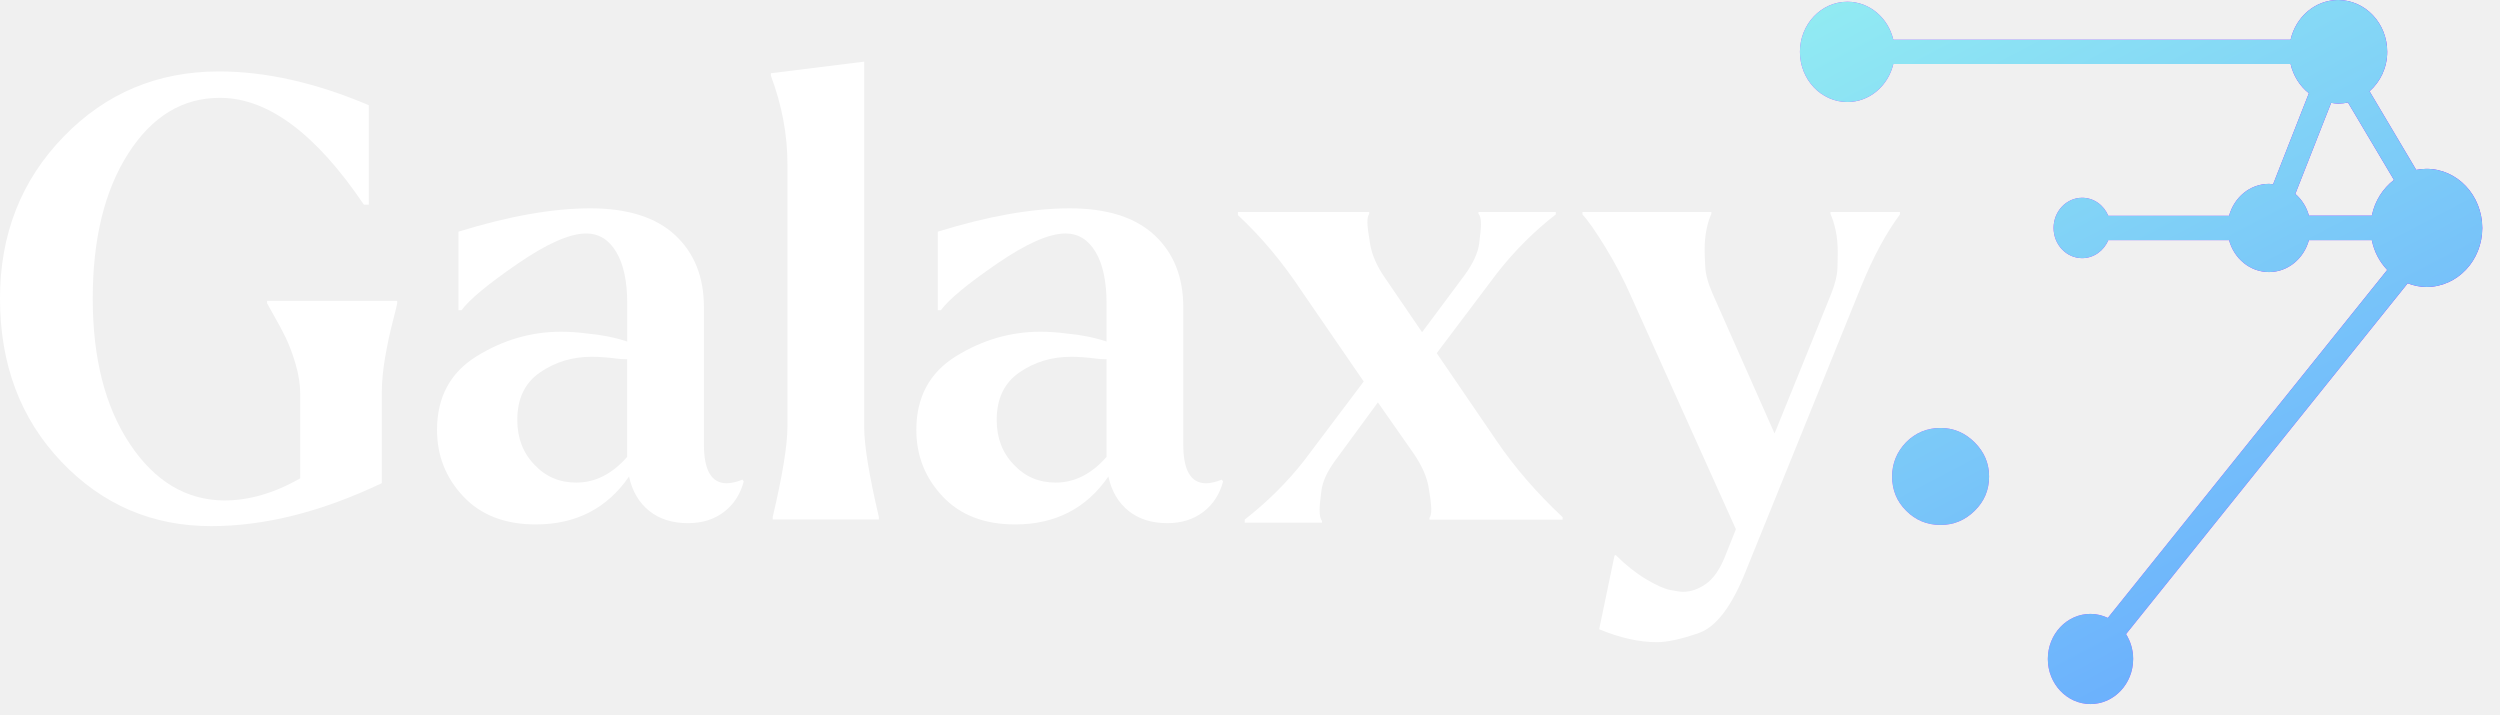
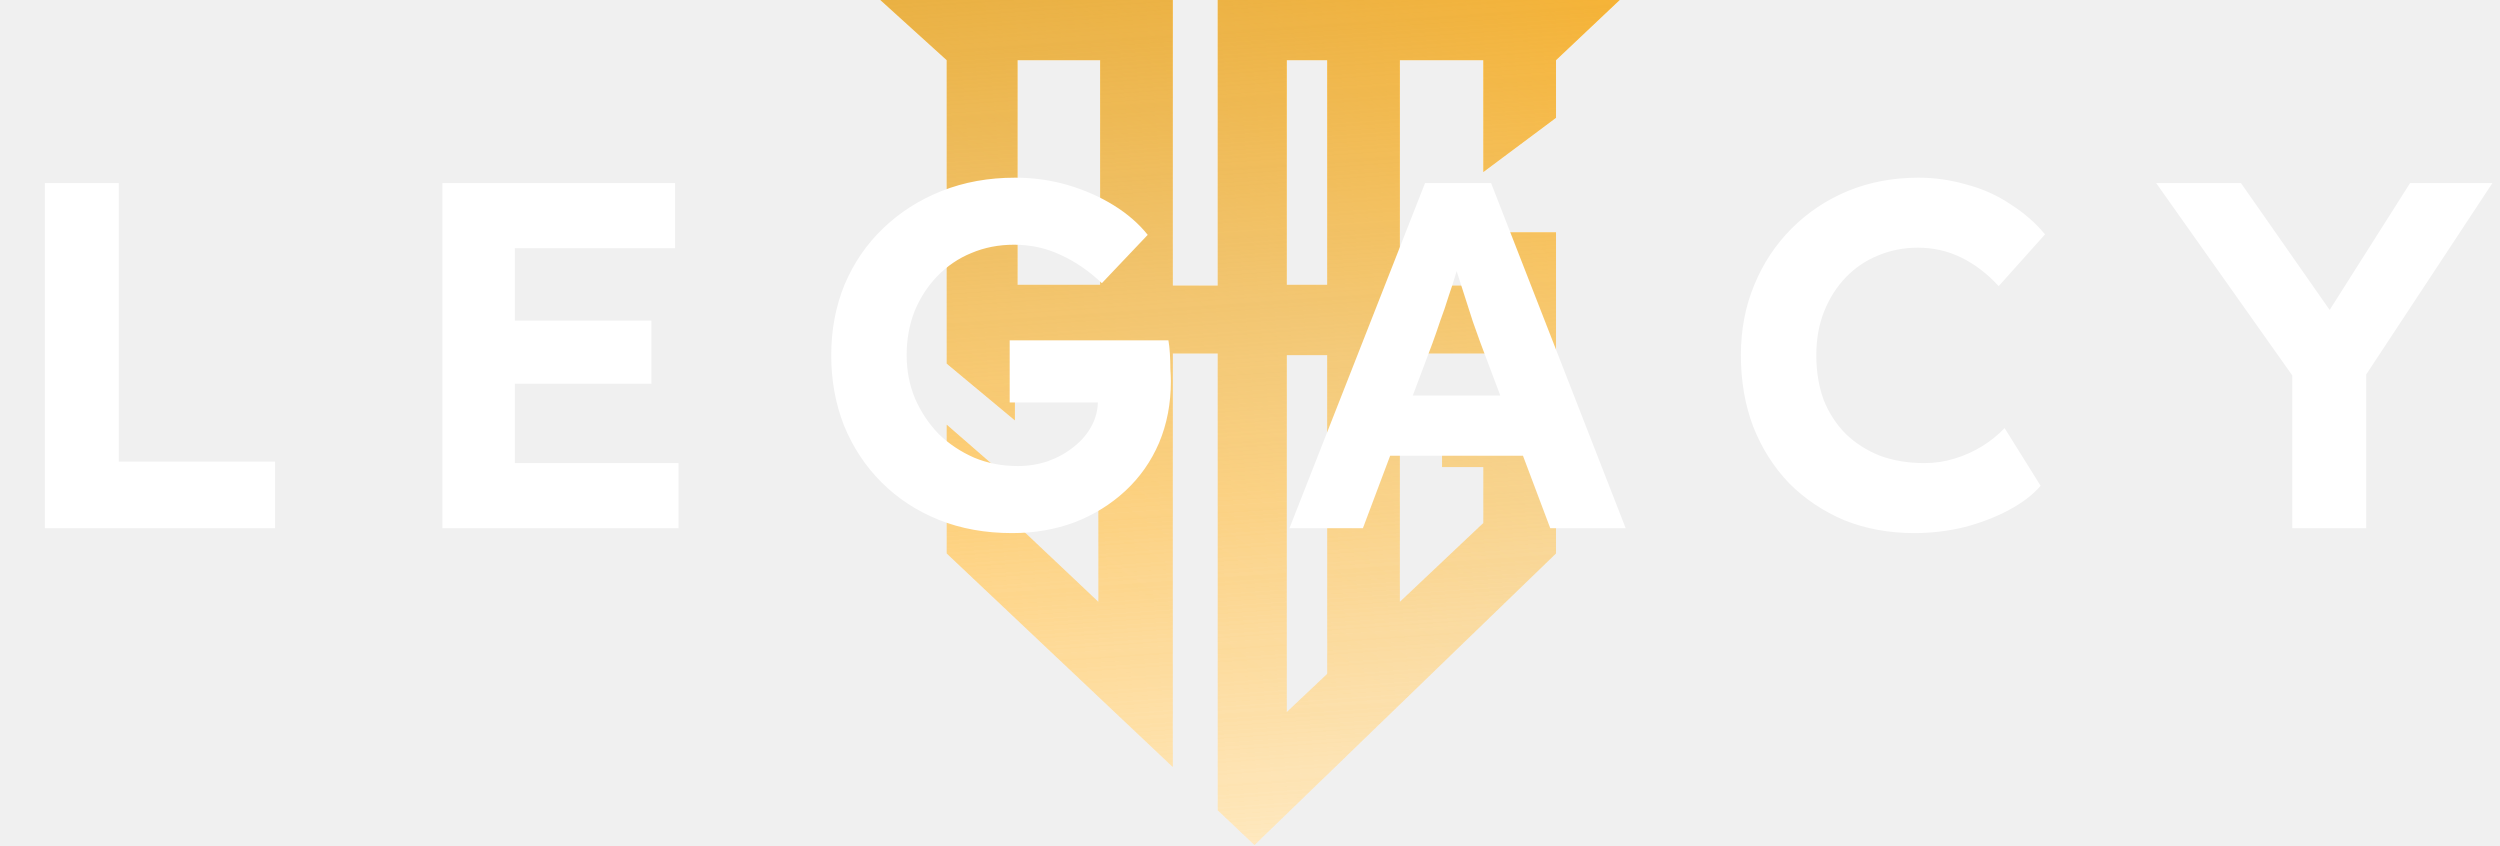
- <svg xmlns="http://www.w3.org/2000/svg" width="84" height="24" viewBox="0 0 84 24" fill="none">
-   <path d="M8.976 10.194C8.989 10.222 9.068 10.361 9.212 10.618C9.357 10.871 9.489 11.115 9.603 11.351C9.717 11.587 9.829 11.881 9.933 12.236C10.037 12.594 10.087 12.924 10.087 13.226V16.073C9.222 16.567 8.37 16.816 7.53 16.816C6.251 16.803 5.196 16.169 4.364 14.918C3.532 13.667 3.116 12.039 3.116 10.032C3.116 8.025 3.514 6.399 4.311 5.155C5.107 3.912 6.132 3.288 7.383 3.288C7.396 3.288 7.411 3.288 7.423 3.288C9.017 3.303 10.62 4.498 12.226 6.876H12.391V3.534C10.605 2.778 8.928 2.4 7.36 2.4C5.297 2.4 3.56 3.128 2.144 4.585C0.713 6.056 0 7.87 0 10.029C0 12.244 0.688 14.071 2.063 15.514C3.438 16.958 5.115 17.678 7.094 17.678C8.895 17.678 10.805 17.196 12.828 16.235V13.223C12.828 12.84 12.866 12.429 12.942 11.995C13.018 11.562 13.104 11.161 13.2 10.79C13.297 10.42 13.345 10.219 13.345 10.191V10.11H8.974V10.194H8.976Z" fill="white" />
-   <path d="M24.416 16.238C23.908 16.238 23.652 15.804 23.652 14.939V10.322C23.652 9.304 23.327 8.497 22.683 7.899C22.036 7.3 21.087 7 19.836 7C18.57 7 17.094 7.262 15.404 7.784V10.423H15.508C15.77 10.065 16.394 9.548 17.386 8.865C18.375 8.185 19.146 7.845 19.694 7.845C20.121 7.845 20.458 8.051 20.704 8.464C20.953 8.878 21.075 9.454 21.075 10.197V11.476C20.663 11.339 20.214 11.25 19.735 11.207C19.433 11.166 19.136 11.146 18.849 11.146C17.845 11.146 16.901 11.423 16.013 11.971C15.128 12.521 14.684 13.346 14.684 14.444C14.684 15.309 14.978 16.055 15.569 16.682C16.16 17.309 16.972 17.621 18.002 17.621C19.349 17.621 20.395 17.085 21.135 16.012C21.244 16.507 21.473 16.893 21.815 17.167C22.158 17.441 22.592 17.578 23.114 17.578C23.596 17.578 24 17.451 24.33 17.197C24.659 16.943 24.878 16.603 24.989 16.177L24.949 16.116C24.746 16.195 24.566 16.238 24.416 16.238ZM21.075 15.35C20.567 15.928 19.996 16.215 19.362 16.215C18.799 16.215 18.332 16.015 17.959 15.616C17.573 15.218 17.381 14.716 17.381 14.112C17.381 13.396 17.634 12.864 18.144 12.514C18.652 12.163 19.23 11.988 19.877 11.988C20.138 11.988 20.42 12.009 20.722 12.049C20.806 12.062 20.922 12.07 21.072 12.07V15.35H21.075Z" fill="white" />
-   <path d="M29.036 2.071L25.902 2.461V2.545C26.273 3.534 26.458 4.524 26.458 5.513V14.34C26.458 14.959 26.293 15.969 25.963 17.372V17.455H29.53V17.372C29.201 15.969 29.036 14.959 29.036 14.34V2.071Z" fill="white" />
-   <path d="M40.521 16.238C40.014 16.238 39.758 15.804 39.758 14.939V10.322C39.758 9.304 39.433 8.497 38.788 7.899C38.142 7.3 37.193 7 35.942 7C34.676 7 33.199 7.262 31.51 7.784V10.423H31.614C31.875 10.065 32.499 9.548 33.491 8.865C34.48 8.185 35.252 7.845 35.8 7.845C36.226 7.845 36.563 8.051 36.81 8.464C37.058 8.878 37.18 9.454 37.18 10.197V11.476C36.769 11.339 36.32 11.25 35.84 11.207C35.538 11.166 35.242 11.146 34.955 11.146C33.95 11.146 33.007 11.423 32.118 11.971C31.233 12.521 30.789 13.346 30.789 14.444C30.789 15.309 31.083 16.055 31.674 16.682C32.266 17.309 33.078 17.621 34.108 17.621C35.455 17.621 36.5 17.085 37.241 16.012C37.35 16.507 37.578 16.893 37.921 17.167C38.263 17.441 38.697 17.578 39.22 17.578C39.702 17.578 40.105 17.451 40.435 17.197C40.765 16.943 40.983 16.603 41.095 16.177L41.054 16.116C40.851 16.195 40.673 16.238 40.521 16.238ZM37.182 15.35C36.675 15.928 36.104 16.215 35.47 16.215C34.907 16.215 34.44 16.015 34.067 15.616C33.681 15.218 33.489 14.716 33.489 14.112C33.489 13.396 33.742 12.864 34.252 12.514C34.76 12.163 35.338 11.988 35.985 11.988C36.246 11.988 36.528 12.009 36.83 12.049C36.914 12.062 37.03 12.07 37.18 12.07V15.35H37.182Z" fill="white" />
-   <path d="M50.273 14.794L48.274 11.866L50.296 9.184C50.887 8.428 51.547 7.769 52.275 7.205V7.124H49.677V7.185C49.733 7.241 49.761 7.358 49.761 7.535C49.761 7.66 49.74 7.875 49.7 8.185C49.659 8.494 49.499 8.842 49.225 9.225L47.782 11.163L46.544 9.349C46.267 8.951 46.1 8.573 46.039 8.215C45.978 7.857 45.945 7.611 45.945 7.474C45.945 7.337 45.965 7.241 46.006 7.185V7.124H41.594V7.228C42.378 7.956 43.091 8.809 43.738 9.786L45.821 12.818L43.801 15.499C43.238 16.215 42.578 16.867 41.822 17.458V17.562H44.42V17.501C44.364 17.445 44.339 17.323 44.339 17.131C44.339 17.006 44.359 16.791 44.4 16.481C44.44 16.172 44.6 15.832 44.874 15.459L46.297 13.52L47.495 15.233C47.769 15.631 47.939 16.009 48 16.367C48.061 16.725 48.091 16.973 48.091 17.11C48.091 17.247 48.071 17.344 48.03 17.399V17.46H52.503V17.377C51.62 16.547 50.877 15.687 50.273 14.794Z" fill="white" />
-   <path d="M63.832 7.124H61.503V7.184C61.571 7.337 61.63 7.522 61.678 7.74C61.726 7.961 61.749 8.214 61.749 8.504C61.749 8.585 61.746 8.75 61.739 8.998C61.731 9.247 61.66 9.541 61.523 9.884L59.625 14.565L57.542 9.864C57.39 9.521 57.309 9.217 57.296 8.955C57.281 8.694 57.276 8.509 57.276 8.4C57.276 8.154 57.296 7.925 57.337 7.72C57.377 7.514 57.433 7.337 57.502 7.184V7.124H53.171V7.205C53.349 7.398 53.605 7.76 53.935 8.298C54.264 8.834 54.554 9.384 54.8 9.947L58.326 17.782L57.956 18.71C57.778 19.149 57.56 19.456 57.306 19.629C57.053 19.801 56.801 19.885 56.555 19.885C56.472 19.885 56.33 19.865 56.121 19.824C55.916 19.784 55.639 19.659 55.297 19.454C54.955 19.248 54.617 18.979 54.287 18.649L54.247 18.67L53.732 21.143C54.432 21.433 55.079 21.577 55.67 21.577C56.028 21.577 56.497 21.473 57.083 21.268C57.667 21.062 58.192 20.367 58.661 19.185L62.538 9.617C62.936 8.641 63.37 7.836 63.837 7.205V7.124H63.832Z" fill="white" />
-   <path d="M81.528 5.673C81.411 5.673 81.297 5.688 81.185 5.708L79.617 3.067C79.978 2.748 80.211 2.276 80.211 1.74C80.211 0.779 79.473 0 78.562 0C77.785 0 77.139 0.568 76.963 1.335H63.616C63.443 0.601 62.819 0.058 62.073 0.058C61.193 0.058 60.477 0.812 60.477 1.743C60.477 2.674 61.191 3.428 62.073 3.428C62.819 3.428 63.443 2.882 63.616 2.151H76.963C77.055 2.55 77.276 2.895 77.578 3.133L76.375 6.193C76.329 6.188 76.284 6.178 76.238 6.178C75.599 6.178 75.066 6.632 74.896 7.251H70.839C70.689 6.893 70.354 6.645 69.961 6.645C69.431 6.645 69 7.099 69 7.659C69 8.22 69.431 8.674 69.961 8.674C70.354 8.674 70.692 8.423 70.839 8.068H74.896C75.063 8.687 75.599 9.141 76.238 9.141C76.877 9.141 77.41 8.687 77.58 8.068H79.693C79.769 8.456 79.955 8.801 80.211 9.07L70.824 20.761C70.644 20.677 70.448 20.627 70.24 20.627C69.449 20.627 68.807 21.304 68.807 22.141C68.807 22.978 69.449 23.656 70.24 23.656C71.032 23.656 71.674 22.978 71.674 22.141C71.674 21.832 71.585 21.545 71.435 21.306L80.898 9.519C81.096 9.595 81.307 9.643 81.53 9.643C82.565 9.643 83.405 8.755 83.405 7.662C83.403 6.561 82.565 5.673 81.528 5.673ZM79.693 7.246H77.58C77.501 6.954 77.341 6.703 77.123 6.515L78.326 3.456C78.405 3.468 78.481 3.481 78.562 3.481C78.676 3.481 78.785 3.468 78.892 3.445L80.437 6.046C80.064 6.333 79.792 6.754 79.693 7.246Z" fill="white" />
-   <path d="M81.528 5.673C81.411 5.673 81.297 5.688 81.185 5.708L79.617 3.067C79.978 2.748 80.211 2.276 80.211 1.74C80.211 0.779 79.473 0 78.562 0C77.785 0 77.139 0.568 76.963 1.335H63.616C63.443 0.601 62.819 0.058 62.073 0.058C61.193 0.058 60.477 0.812 60.477 1.743C60.477 2.674 61.191 3.428 62.073 3.428C62.819 3.428 63.443 2.882 63.616 2.151H76.963C77.055 2.55 77.276 2.895 77.578 3.133L76.375 6.193C76.329 6.188 76.284 6.178 76.238 6.178C75.599 6.178 75.066 6.632 74.896 7.251H70.839C70.689 6.893 70.354 6.645 69.961 6.645C69.431 6.645 69 7.099 69 7.659C69 8.22 69.431 8.674 69.961 8.674C70.354 8.674 70.692 8.423 70.839 8.068H74.896C75.063 8.687 75.599 9.141 76.238 9.141C76.877 9.141 77.41 8.687 77.58 8.068H79.693C79.769 8.456 79.955 8.801 80.211 9.07L70.824 20.761C70.644 20.677 70.448 20.627 70.24 20.627C69.449 20.627 68.807 21.304 68.807 22.141C68.807 22.978 69.449 23.656 70.24 23.656C71.032 23.656 71.674 22.978 71.674 22.141C71.674 21.832 71.585 21.545 71.435 21.306L80.898 9.519C81.096 9.595 81.307 9.643 81.53 9.643C82.565 9.643 83.405 8.755 83.405 7.662C83.403 6.561 82.565 5.673 81.528 5.673ZM79.693 7.246H77.58C77.501 6.954 77.341 6.703 77.123 6.515L78.326 3.456C78.405 3.468 78.481 3.481 78.562 3.481C78.676 3.481 78.785 3.468 78.892 3.445L80.437 6.046C80.064 6.333 79.792 6.754 79.693 7.246Z" fill="url(#paint0_linear_272_1445)" />
-   <path d="M81.528 5.673C81.411 5.673 81.297 5.688 81.185 5.708L79.617 3.067C79.978 2.748 80.211 2.276 80.211 1.74C80.211 0.779 79.473 0 78.562 0C77.785 0 77.139 0.568 76.963 1.335H63.616C63.443 0.601 62.819 0.058 62.073 0.058C61.193 0.058 60.477 0.812 60.477 1.743C60.477 2.674 61.191 3.428 62.073 3.428C62.819 3.428 63.443 2.882 63.616 2.151H76.963C77.055 2.55 77.276 2.895 77.578 3.133L76.375 6.193C76.329 6.188 76.284 6.178 76.238 6.178C75.599 6.178 75.066 6.632 74.896 7.251H70.839C70.689 6.893 70.354 6.645 69.961 6.645C69.431 6.645 69 7.099 69 7.659C69 8.22 69.431 8.674 69.961 8.674C70.354 8.674 70.692 8.423 70.839 8.068H74.896C75.063 8.687 75.599 9.141 76.238 9.141C76.877 9.141 77.41 8.687 77.58 8.068H79.693C79.769 8.456 79.955 8.801 80.211 9.07L70.824 20.761C70.644 20.677 70.448 20.627 70.24 20.627C69.449 20.627 68.807 21.304 68.807 22.141C68.807 22.978 69.449 23.656 70.24 23.656C71.032 23.656 71.674 22.978 71.674 22.141C71.674 21.832 71.585 21.545 71.435 21.306L80.898 9.519C81.096 9.595 81.307 9.643 81.53 9.643C82.565 9.643 83.405 8.755 83.405 7.662C83.403 6.561 82.565 5.673 81.528 5.673ZM79.693 7.246H77.58C77.501 6.954 77.341 6.703 77.123 6.515L78.326 3.456C78.405 3.468 78.481 3.481 78.562 3.481C78.676 3.481 78.785 3.468 78.892 3.445L80.437 6.046C80.064 6.333 79.792 6.754 79.693 7.246Z" fill="url(#paint1_linear_272_1445)" />
-   <path d="M65.204 14.38C64.75 14.38 64.367 14.54 64.05 14.855C63.733 15.184 63.575 15.57 63.575 16.009C63.575 16.463 63.733 16.849 64.05 17.163C64.367 17.48 64.75 17.638 65.204 17.638C65.643 17.638 66.026 17.48 66.348 17.163C66.671 16.846 66.833 16.463 66.833 16.009C66.833 15.57 66.671 15.187 66.348 14.865C66.024 14.543 65.643 14.38 65.204 14.38Z" fill="white" />
-   <path d="M65.204 14.38C64.75 14.38 64.367 14.54 64.05 14.855C63.733 15.184 63.575 15.57 63.575 16.009C63.575 16.463 63.733 16.849 64.05 17.163C64.367 17.48 64.75 17.638 65.204 17.638C65.643 17.638 66.026 17.48 66.348 17.163C66.671 16.846 66.833 16.463 66.833 16.009C66.833 15.57 66.671 15.187 66.348 14.865C66.024 14.543 65.643 14.38 65.204 14.38Z" fill="url(#paint2_linear_272_1445)" />
-   <path d="M65.204 14.38C64.75 14.38 64.367 14.54 64.05 14.855C63.733 15.184 63.575 15.57 63.575 16.009C63.575 16.463 63.733 16.849 64.05 17.163C64.367 17.48 64.75 17.638 65.204 17.638C65.643 17.638 66.026 17.48 66.348 17.163C66.671 16.846 66.833 16.463 66.833 16.009C66.833 15.57 66.671 15.187 66.348 14.865C66.024 14.543 65.643 14.38 65.204 14.38Z" fill="url(#paint3_linear_272_1445)" />
+ <svg xmlns="http://www.w3.org/2000/svg" width="71" height="24" viewBox="0 0 71 24" fill="none">
+   <path fill-rule="evenodd" clip-rule="evenodd" d="M26.886 1.709L25 0H33.308V8.112H34.583V0H46L44.191 1.709V3.346L42.126 4.887V1.709H39.756V8.112H42.126V6.596H44.191V10.038H39.756V17.091L42.126 14.853V13.264H40.954V11.29H44.191V15.719L35.627 24L34.583 23.013V10.038H33.308V21.785L26.886 15.719V12.06L28.823 13.745V14.853L31.193 17.091V10.038H28.823V11.94L26.886 10.327V1.709ZM31.244 1.709H28.899V8.088H31.244V1.709ZM37.692 1.709H36.545V8.088H37.692V1.709ZM37.692 10.086H36.545V20.221L37.692 19.137V10.086Z" fill="url(#paint0_linear_1388_3155)" />
+   <path fill-rule="evenodd" clip-rule="evenodd" d="M26.886 1.709L25 0H33.308V8.112H34.583V0H46L44.191 1.709V3.346L42.126 4.887V1.709H39.756V8.112H42.126V6.596H44.191V10.038H39.756V17.091L42.126 14.853V13.264H40.954V11.29H44.191V15.719L35.627 24L34.583 23.013V10.038H33.308V21.785L26.886 15.719V12.06L28.823 13.745V14.853L31.193 17.091V10.038H28.823V11.94L26.886 10.327V1.709ZM31.244 1.709H28.899V8.088H31.244V1.709ZM37.692 1.709H36.545V8.088H37.692V1.709ZM37.692 10.086H36.545V20.221L37.692 19.137V10.086Z" fill="url(#paint1_linear_1388_3155)" style="mix-blend-mode:color" />
+   <path d="M1.274 15V5.2H3.374V13.11H7.812V15H1.274ZM12.564 15V5.2H19.172V7.048H14.622V13.152H19.27V15H12.564ZM13.544 10.898V9.106H18.5V10.898H13.544ZM28.745 15.14C27.98 15.14 27.284 15.014 26.659 14.762C26.034 14.51 25.492 14.155 25.035 13.698C24.578 13.241 24.223 12.704 23.971 12.088C23.728 11.472 23.607 10.805 23.607 10.086C23.607 9.367 23.733 8.7 23.985 8.084C24.246 7.468 24.61 6.936 25.077 6.488C25.553 6.031 26.108 5.676 26.743 5.424C27.378 5.172 28.073 5.046 28.829 5.046C29.352 5.046 29.851 5.116 30.327 5.256C30.803 5.396 31.237 5.587 31.629 5.83C32.021 6.073 32.343 6.353 32.595 6.67L31.293 8.042C30.929 7.697 30.542 7.431 30.131 7.244C29.72 7.048 29.277 6.95 28.801 6.95C28.362 6.95 27.956 7.029 27.583 7.188C27.219 7.337 26.897 7.557 26.617 7.846C26.346 8.126 26.132 8.457 25.973 8.84C25.824 9.223 25.749 9.638 25.749 10.086C25.749 10.525 25.828 10.935 25.987 11.318C26.155 11.701 26.379 12.037 26.659 12.326C26.948 12.606 27.284 12.83 27.667 12.998C28.05 13.157 28.46 13.236 28.899 13.236C29.207 13.236 29.496 13.189 29.767 13.096C30.047 12.993 30.29 12.858 30.495 12.69C30.71 12.522 30.878 12.326 30.999 12.102C31.12 11.878 31.181 11.635 31.181 11.374V11.038L31.447 11.43H28.675V9.666H33.183C33.202 9.769 33.216 9.895 33.225 10.044C33.234 10.193 33.239 10.338 33.239 10.478C33.248 10.618 33.253 10.735 33.253 10.828C33.253 11.463 33.141 12.046 32.917 12.578C32.693 13.101 32.376 13.553 31.965 13.936C31.554 14.319 31.074 14.617 30.523 14.832C29.972 15.037 29.38 15.14 28.745 15.14ZM36.621 15L40.471 5.2H42.347L46.169 15H44.027L42.039 9.722C41.983 9.563 41.913 9.367 41.829 9.134C41.755 8.901 41.675 8.653 41.591 8.392C41.507 8.131 41.428 7.883 41.353 7.65C41.288 7.407 41.232 7.211 41.185 7.062L41.563 7.048C41.507 7.253 41.442 7.473 41.367 7.706C41.302 7.93 41.227 8.163 41.143 8.406C41.069 8.649 40.989 8.882 40.905 9.106C40.831 9.33 40.756 9.545 40.681 9.75L38.707 15H36.621ZM38.413 12.942L39.113 11.234H43.579L44.293 12.942H38.413ZM54.369 15.14C53.651 15.14 52.988 15.019 52.381 14.776C51.784 14.524 51.261 14.174 50.813 13.726C50.375 13.269 50.034 12.732 49.791 12.116C49.558 11.5 49.441 10.823 49.441 10.086C49.441 9.367 49.567 8.705 49.819 8.098C50.071 7.482 50.426 6.945 50.883 6.488C51.341 6.031 51.873 5.676 52.479 5.424C53.095 5.172 53.763 5.046 54.481 5.046C54.948 5.046 55.405 5.111 55.853 5.242C56.311 5.363 56.726 5.55 57.099 5.802C57.482 6.045 57.809 6.329 58.079 6.656L56.763 8.126C56.437 7.771 56.082 7.501 55.699 7.314C55.317 7.127 54.906 7.034 54.467 7.034C54.066 7.034 53.688 7.109 53.333 7.258C52.988 7.398 52.685 7.603 52.423 7.874C52.162 8.145 51.957 8.467 51.807 8.84C51.658 9.213 51.583 9.629 51.583 10.086C51.583 10.553 51.653 10.977 51.793 11.36C51.943 11.733 52.153 12.055 52.423 12.326C52.694 12.587 53.016 12.793 53.389 12.942C53.772 13.082 54.192 13.152 54.649 13.152C54.948 13.152 55.233 13.11 55.503 13.026C55.783 12.942 56.045 12.825 56.287 12.676C56.53 12.527 56.745 12.354 56.931 12.158L57.953 13.796C57.739 14.048 57.44 14.277 57.057 14.482C56.675 14.687 56.25 14.851 55.783 14.972C55.317 15.084 54.845 15.14 54.369 15.14ZM65.1 15V10.114L65.198 10.8L61.236 5.2H63.644L66.668 9.526L65.73 9.484L68.446 5.2H70.784L66.99 10.954L67.2 9.988V15H65.1Z" fill="white" />
  <defs>
-     <linearGradient id="paint0_linear_272_1445" x1="83" y1="-3.86121e-07" x2="60" y2="15" gradientUnits="userSpaceOnUse">
-       <stop stop-color="#8A00FF" />
-       <stop offset="1" stop-color="#D150FF" />
+     <linearGradient id="paint0_linear_1388_3155" x1="34" y1="-2" x2="36" y2="27" gradientUnits="userSpaceOnUse">
+       <stop stop-color="#F4AD22" />
+       <stop offset="1" stop-color="#F4AD22" stop-opacity="0" />
    </linearGradient>
-     <linearGradient id="paint1_linear_272_1445" x1="60.477" y1="-0.11" x2="75.154" y2="27.874" gradientUnits="userSpaceOnUse">
-       <stop stop-color="#92ECF2" />
-       <stop offset="1" stop-color="#63A4FF" />
-     </linearGradient>
-     <linearGradient id="paint2_linear_272_1445" x1="83" y1="-3.86121e-07" x2="60" y2="15" gradientUnits="userSpaceOnUse">
-       <stop stop-color="#8A00FF" />
-       <stop offset="1" stop-color="#D150FF" />
-     </linearGradient>
-     <linearGradient id="paint3_linear_272_1445" x1="60.477" y1="-0.11" x2="75.154" y2="27.874" gradientUnits="userSpaceOnUse">
-       <stop stop-color="#92ECF2" />
-       <stop offset="1" stop-color="#63A4FF" />
+     <linearGradient id="paint1_linear_1388_3155" x1="27.625" y1="20.5" x2="44.847" y2="-4.3" gradientUnits="userSpaceOnUse">
+       <stop stop-color="#A6700B" />
+       <stop offset="0.49" stop-color="#F4C979" stop-opacity="0.44" />
+       <stop offset="0.938" stop-color="#D79314" />
    </linearGradient>
  </defs>
</svg>
